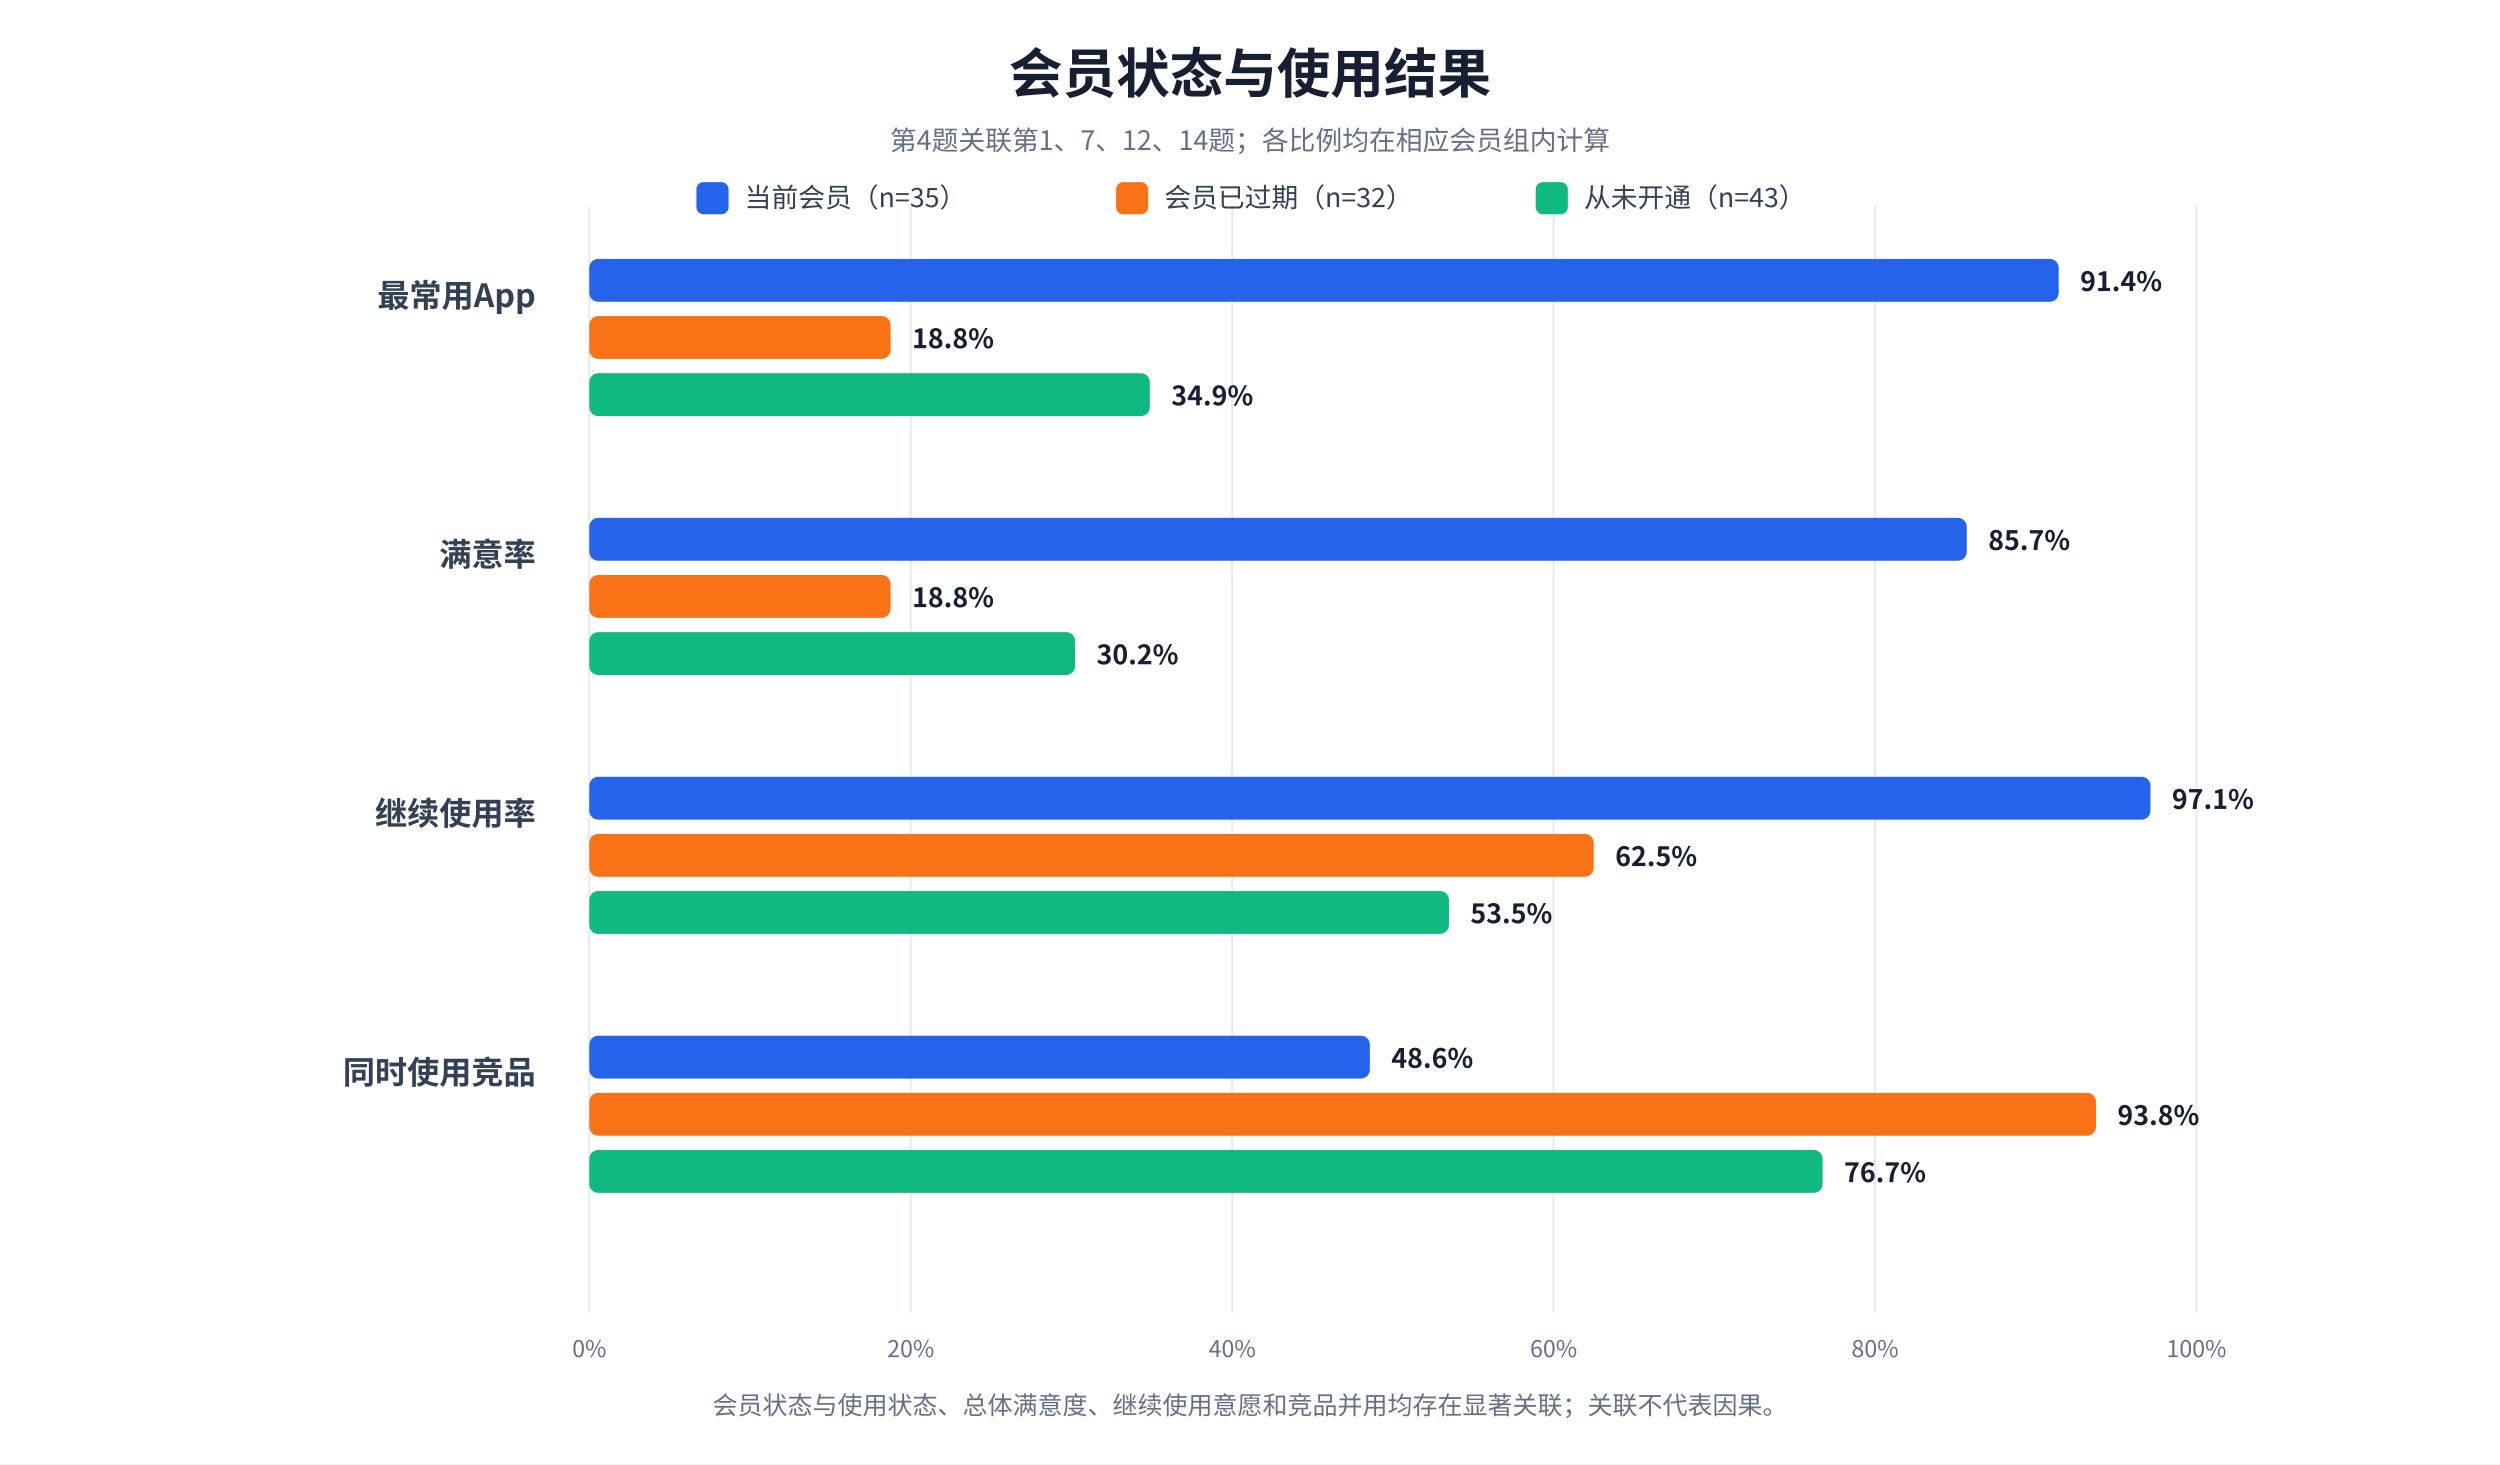
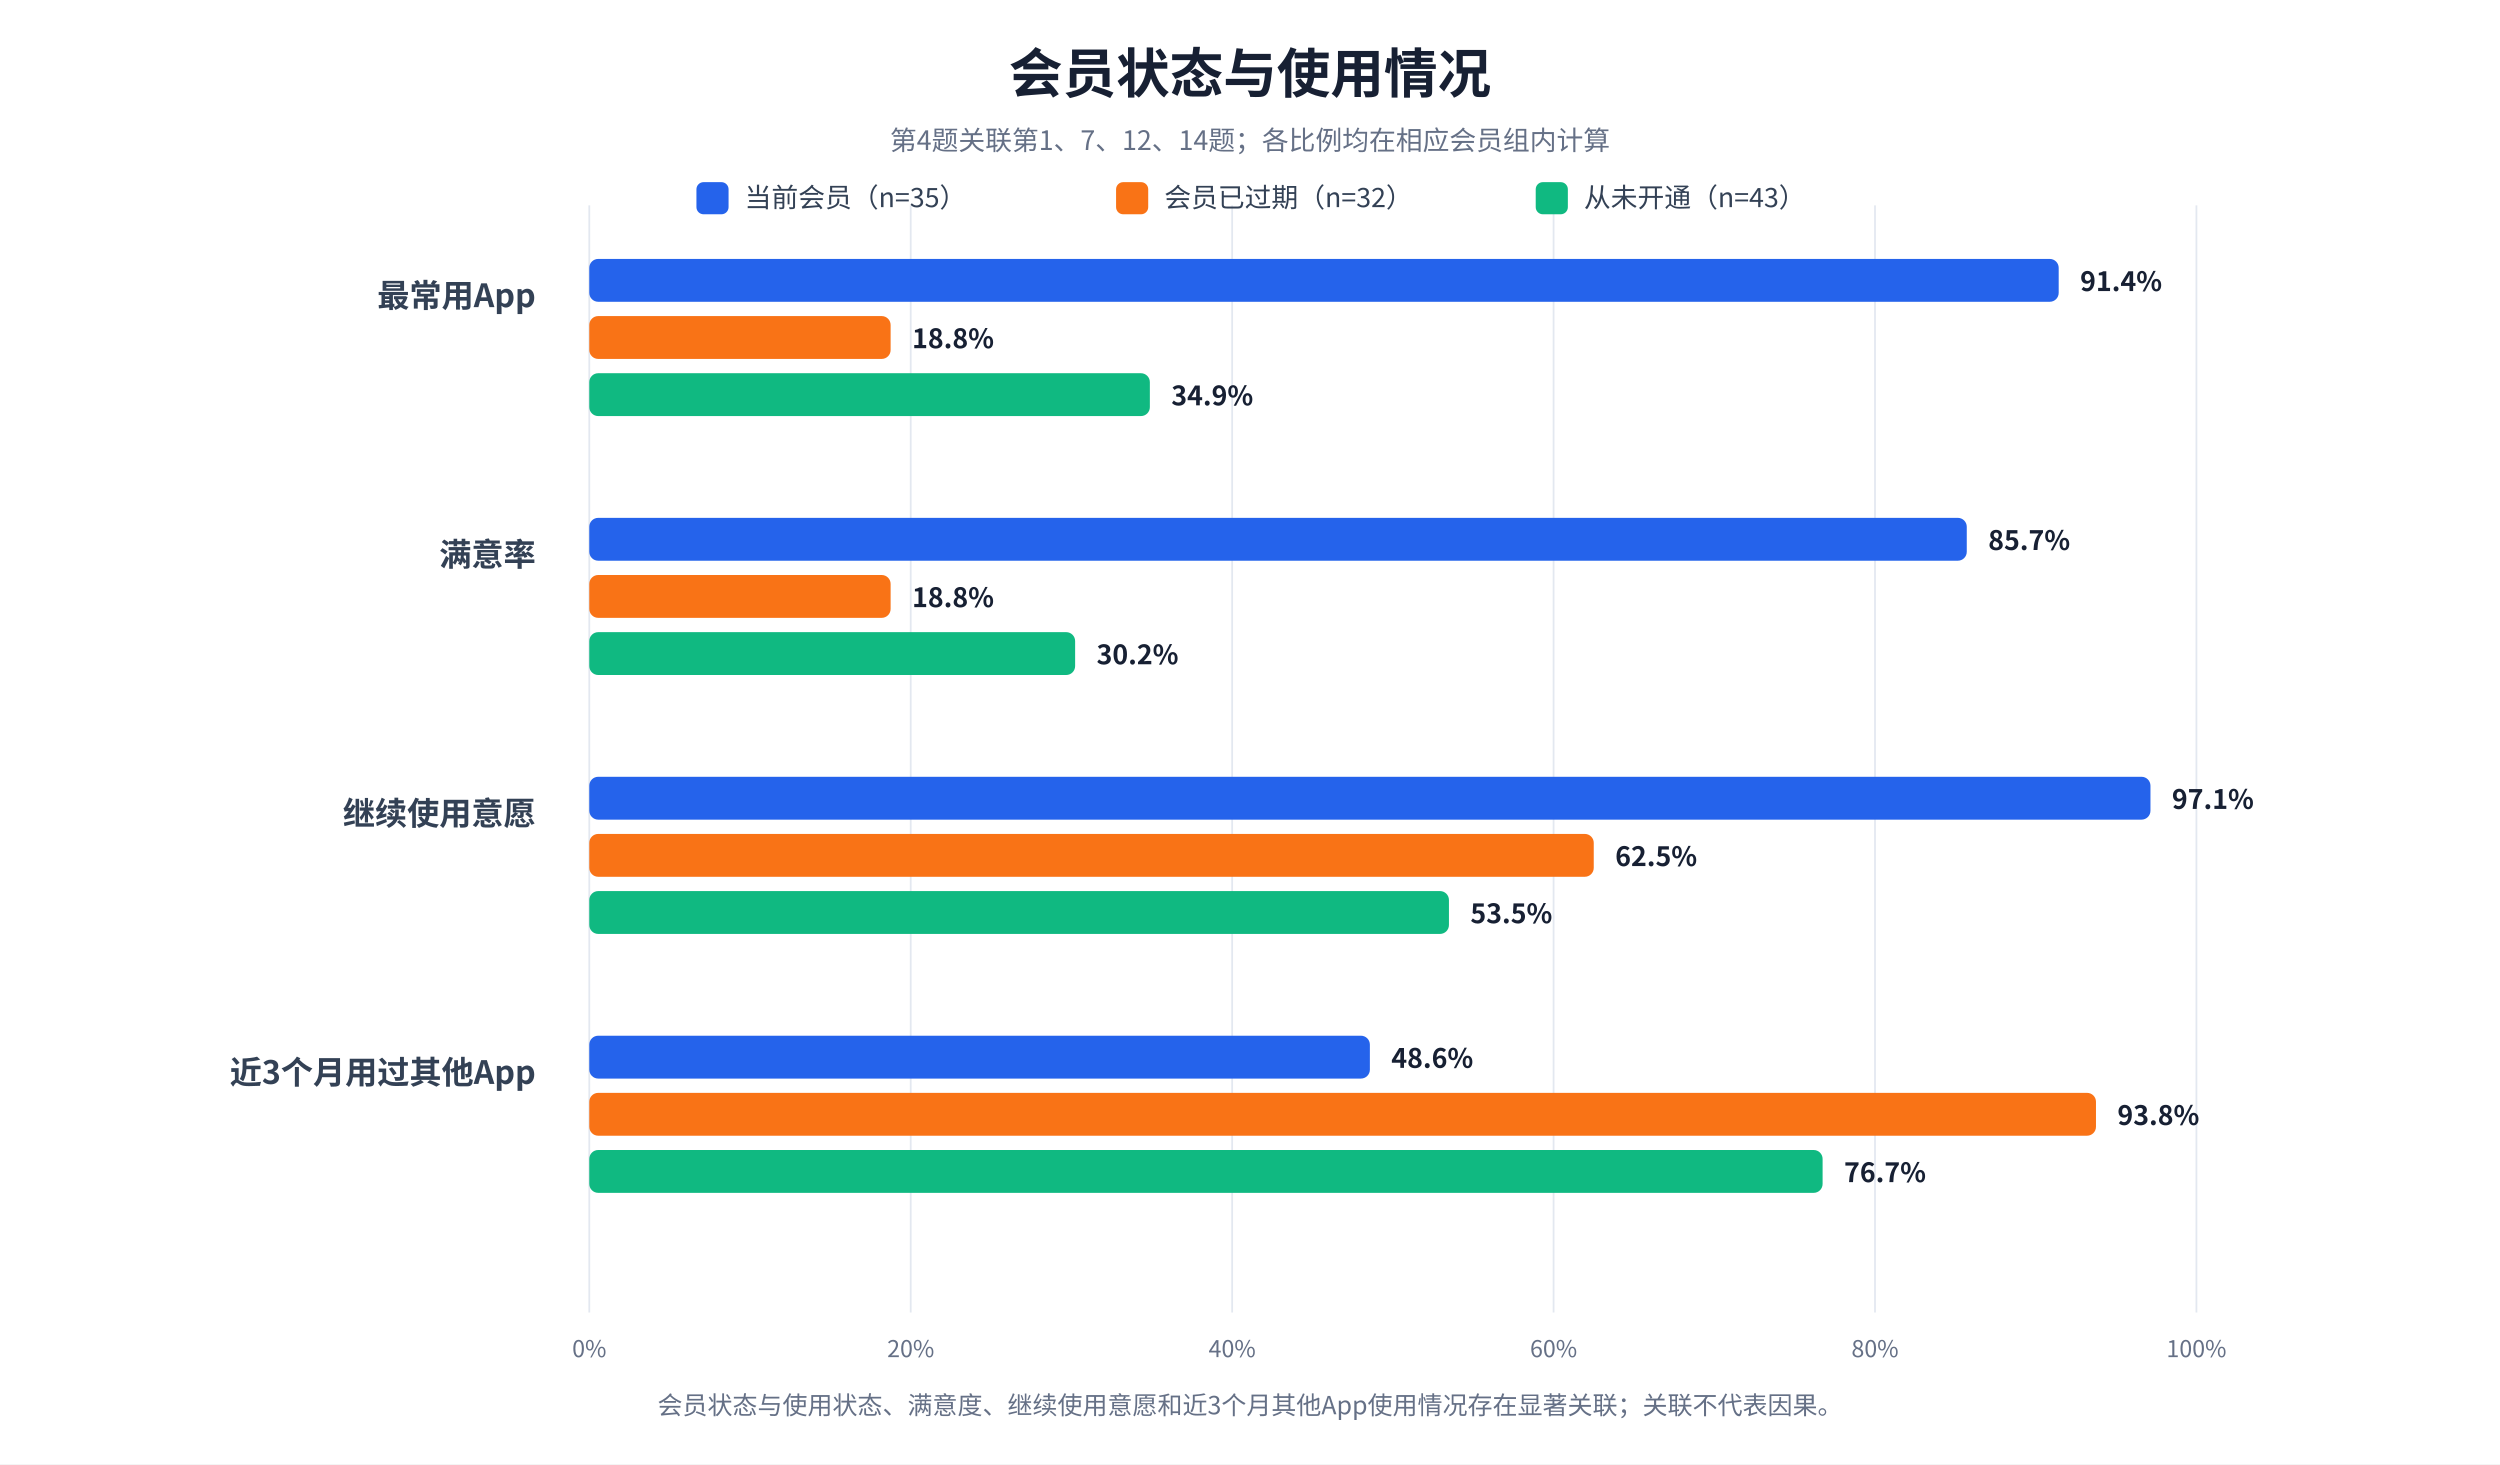
<svg xmlns="http://www.w3.org/2000/svg" width="1400" height="820" viewBox="0 0 1400 820">
  <rect width="1400" height="820" fill="#ffffff" />
-   <text x="700" y="52" text-anchor="middle" font-family="Microsoft YaHei, Noto Sans CJK SC, Arial, sans-serif" font-size="30" font-weight="700" fill="#172033">会员状态与使用结果</text>
+   <text x="700" y="52" text-anchor="middle" font-family="Microsoft YaHei, Noto Sans CJK SC, Arial, sans-serif" font-size="30" font-weight="700" fill="#172033">会员状态与使用情况</text>
  <text x="700" y="84" text-anchor="middle" font-family="Microsoft YaHei, Noto Sans CJK SC, Arial, sans-serif" font-size="15" fill="#657086">第4题关联第1、7、12、14题；各比例均在相应会员组内计算</text>
  <g font-family="Microsoft YaHei, Noto Sans CJK SC, Arial, sans-serif">
    <line x1="330" y1="115" x2="330" y2="735" stroke="#E3E8F0" stroke-width="1" />
    <text x="330" y="760" text-anchor="middle" font-size="13" fill="#657086">0%</text>
    <line x1="510" y1="115" x2="510" y2="735" stroke="#E3E8F0" stroke-width="1" />
    <text x="510" y="760" text-anchor="middle" font-size="13" fill="#657086">20%</text>
    <line x1="690" y1="115" x2="690" y2="735" stroke="#E3E8F0" stroke-width="1" />
    <text x="690" y="760" text-anchor="middle" font-size="13" fill="#657086">40%</text>
    <line x1="870" y1="115" x2="870" y2="735" stroke="#E3E8F0" stroke-width="1" />
    <text x="870" y="760" text-anchor="middle" font-size="13" fill="#657086">60%</text>
    <line x1="1050" y1="115" x2="1050" y2="735" stroke="#E3E8F0" stroke-width="1" />
    <text x="1050" y="760" text-anchor="middle" font-size="13" fill="#657086">80%</text>
    <line x1="1230" y1="115" x2="1230" y2="735" stroke="#E3E8F0" stroke-width="1" />
    <text x="1230" y="760" text-anchor="middle" font-size="13" fill="#657086">100%</text>
    <text x="300" y="172" text-anchor="end" font-size="18" font-weight="700" fill="#334155">最常用App</text>
    <rect x="330" y="145" width="822.87" height="24" rx="5" fill="#2563EB" />
    <text x="1164.87" y="163" font-size="15" font-weight="700" fill="#172033">91.4%</text>
    <rect x="330" y="177" width="168.75" height="24" rx="5" fill="#F97316" />
    <text x="510.75" y="195" font-size="15" font-weight="700" fill="#172033">18.8%</text>
    <rect x="330" y="209" width="313.92" height="24" rx="5" fill="#10B981" />
    <text x="655.92" y="227" font-size="15" font-weight="700" fill="#172033">34.9%</text>
    <text x="300" y="317" text-anchor="end" font-size="18" font-weight="700" fill="#334155">满意率</text>
    <rect x="330" y="290" width="771.39" height="24" rx="5" fill="#2563EB" />
    <text x="1113.39" y="308" font-size="15" font-weight="700" fill="#172033">85.7%</text>
    <rect x="330" y="322" width="168.75" height="24" rx="5" fill="#F97316" />
    <text x="510.75" y="340" font-size="15" font-weight="700" fill="#172033">18.8%</text>
    <rect x="330" y="354" width="272.07" height="24" rx="5" fill="#10B981" />
    <text x="614.07" y="372" font-size="15" font-weight="700" fill="#172033">30.2%</text>
-     <text x="300" y="462" text-anchor="end" font-size="18" font-weight="700" fill="#334155">继续使用率</text>
+     <text x="300" y="462" text-anchor="end" font-size="18" font-weight="700" fill="#334155">继续使用意愿</text>
    <rect x="330" y="435" width="874.26" height="24" rx="5" fill="#2563EB" />
    <text x="1216.26" y="453" font-size="15" font-weight="700" fill="#172033">97.1%</text>
    <rect x="330" y="467" width="562.5" height="24" rx="5" fill="#F97316" />
    <text x="904.5" y="485" font-size="15" font-weight="700" fill="#172033">62.5%</text>
    <rect x="330" y="499" width="481.41" height="24" rx="5" fill="#10B981" />
    <text x="823.41" y="517" font-size="15" font-weight="700" fill="#172033">53.5%</text>
-     <text x="300" y="607" text-anchor="end" font-size="18" font-weight="700" fill="#334155">同时使用竞品</text>
+     <text x="300" y="607" text-anchor="end" font-size="18" font-weight="700" fill="#334155">近3个月用过其他App</text>
    <rect x="330" y="580" width="437.13" height="24" rx="5" fill="#2563EB" />
    <text x="779.13" y="598" font-size="15" font-weight="700" fill="#172033">48.6%</text>
    <rect x="330" y="612" width="843.75" height="24" rx="5" fill="#F97316" />
    <text x="1185.75" y="630" font-size="15" font-weight="700" fill="#172033">93.8%</text>
    <rect x="330" y="644" width="690.66" height="24" rx="5" fill="#10B981" />
    <text x="1032.66" y="662" font-size="15" font-weight="700" fill="#172033">76.7%</text>
    <g transform="translate(390,112)">
      <rect x="0" y="-10" width="18" height="18" rx="4" fill="#2563EB" />
      <text x="27" y="4" font-size="15" fill="#334155">当前会员（n=35）</text>
      <rect x="235" y="-10" width="18" height="18" rx="4" fill="#F97316" />
      <text x="262" y="4" font-size="15" fill="#334155">会员已过期（n=32）</text>
      <rect x="470" y="-10" width="18" height="18" rx="4" fill="#10B981" />
      <text x="497" y="4" font-size="15" fill="#334155">从未开通（n=43）</text>
    </g>
  </g>
-   <text x="700" y="792" text-anchor="middle" font-family="Microsoft YaHei, Noto Sans CJK SC, Arial, sans-serif" font-size="14" fill="#657086">会员状态与使用状态、总体满意度、继续使用意愿和竞品并用均存在显著关联；关联不代表因果。</text>
+   <text x="700" y="792" text-anchor="middle" font-family="Microsoft YaHei, Noto Sans CJK SC, Arial, sans-serif" font-size="14" fill="#657086">会员状态与使用状态、满意度、继续使用意愿和近3个月其他App使用情况存在显著关联；关联不代表因果。</text>
</svg>
